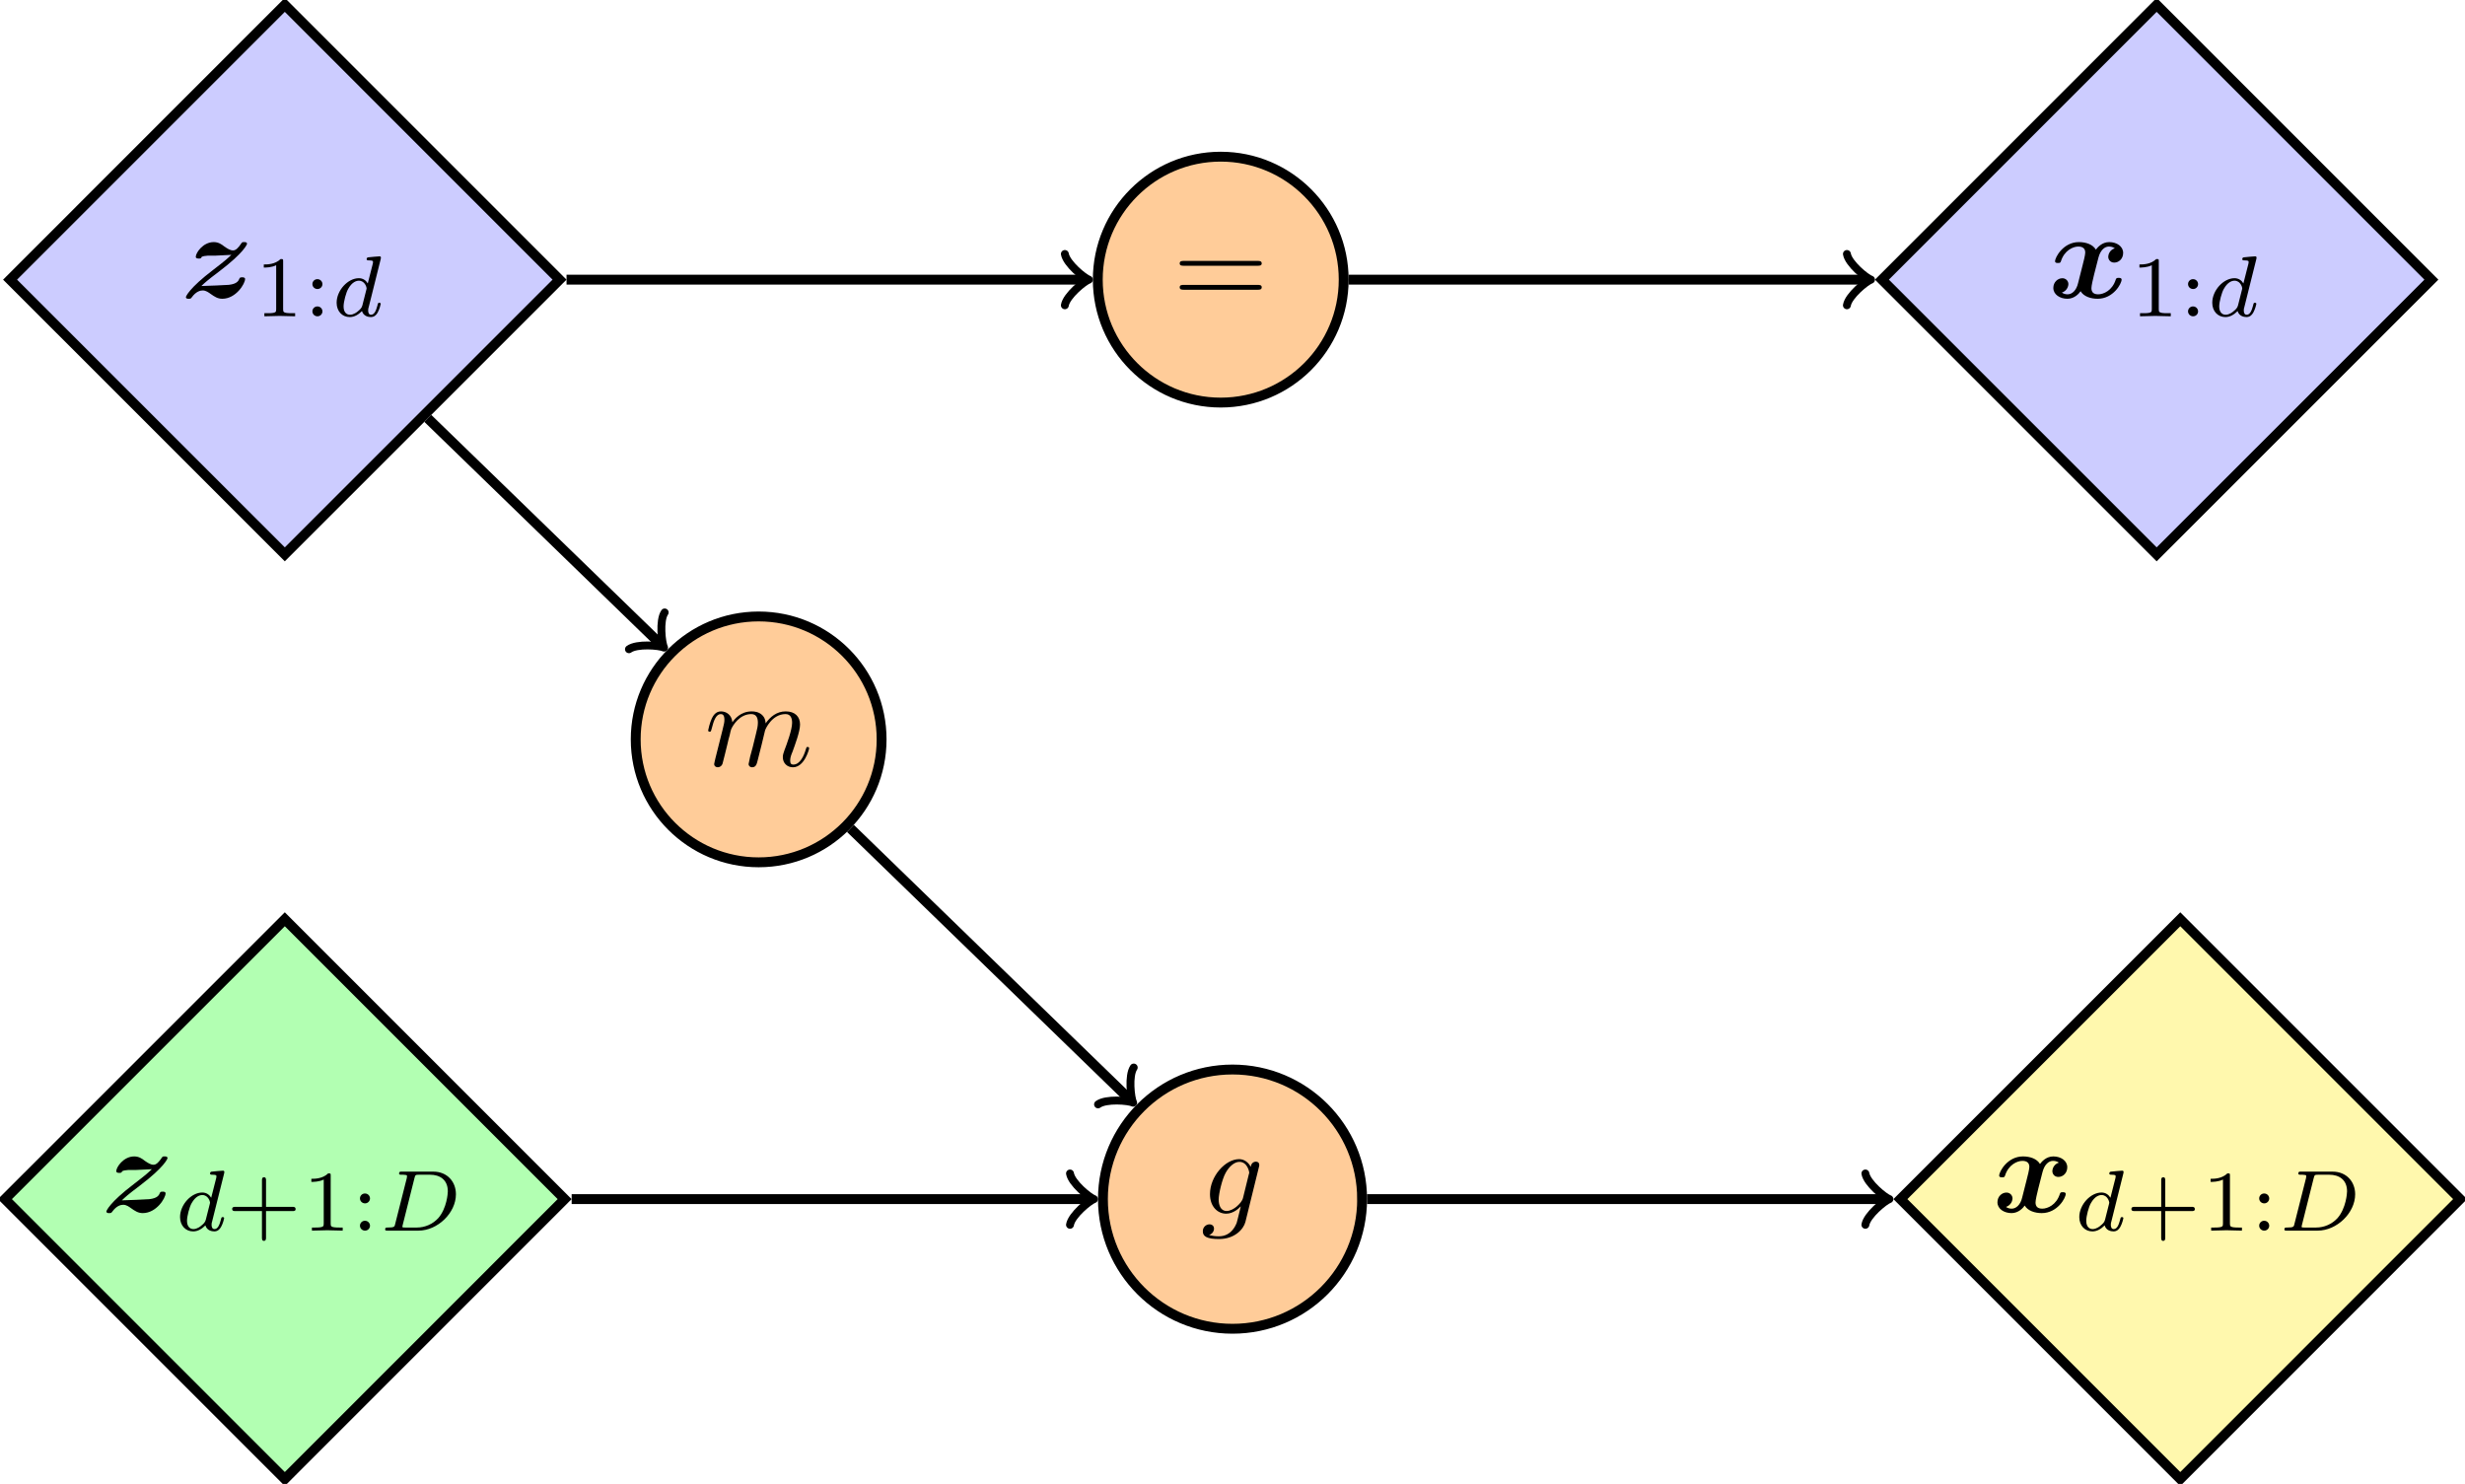
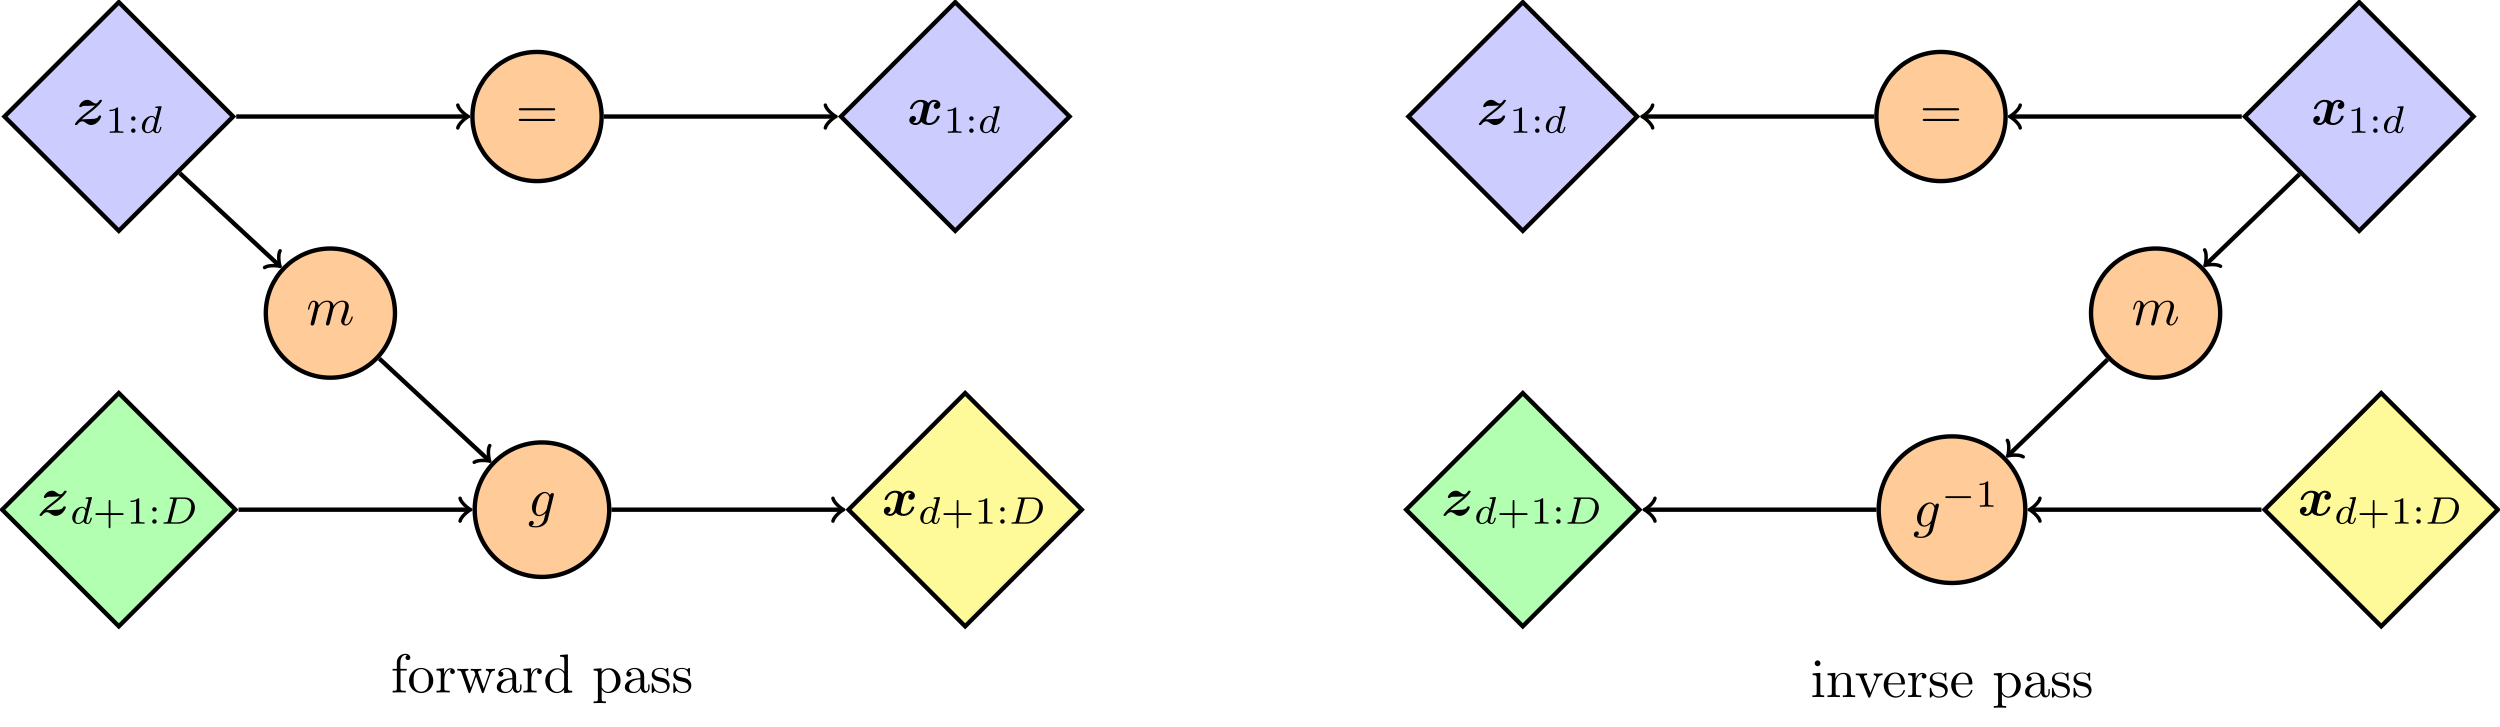
- <svg xmlns="http://www.w3.org/2000/svg" xmlns:xlink="http://www.w3.org/1999/xlink" width="265.507" height="159.827" viewBox="0 0 199.13 119.87">
+ <svg xmlns="http://www.w3.org/2000/svg" xmlns:xlink="http://www.w3.org/1999/xlink" width="605.711" height="175.903" viewBox="0 0 454.283 131.927">
  <defs>
    <symbol overflow="visible" id="a">
      <path d="M2.406-3.406h.406c.391-.016.891-.047 1.282-.063-.282.266-.438.422-1.438 1.188C.641-.75.422-.094.422-.062c0 .14.14.14.219.14.171 0 .171-.015.25-.11.359-.5.718-.562.89-.562.266 0 .485.172.64.281.313.22.563.391.938.391 1.11 0 1.844-1.219 1.844-1.594 0-.14-.172-.14-.234-.14-.078 0-.188 0-.219.093-.078.188-.188.438-.86.516-.046.016-2 .094-2.218.094.281-.266.437-.422 1.453-1.188 2.016-1.53 2.234-2.187 2.234-2.218 0-.141-.14-.141-.218-.141-.157 0-.172 0-.235.094-.234.343-.437.578-.672.578-.25 0-.468-.156-.703-.313-.234-.187-.484-.359-.86-.359-.874 0-1.452.875-1.452 1.188 0 .14.172.14.25.14.093 0 .203 0 .218-.125.141-.078.22-.078.516-.11zm0 0" />
    </symbol>
-     <symbol overflow="visible" id="g">
+     <symbol overflow="visible" id="f">
      <path d="M5.344-4a.744.744 0 00-.532.688c0 .218.157.468.485.468.36 0 .719-.297.719-.781 0-.531-.516-.875-1.125-.875-.579 0-.938.422-1.079.61-.25-.422-.796-.61-1.374-.61C1.188-4.5.516-3.281.516-2.953c0 .14.14.14.234.14.125 0 .188 0 .234-.124.282-.907 1-1.204 1.407-1.204.375 0 .562.172.562.485 0 .203-.14.75-.234 1.11l-.344 1.358c-.14.61-.5.907-.844.907-.047 0-.281 0-.468-.14a.759.759 0 00.53-.688.477.477 0 00-.5-.47c-.343 0-.718.298-.718.782 0 .531.531.875 1.14.875.563 0 .938-.422 1.063-.61.25.423.813.61 1.375.61 1.266 0 1.938-1.219 1.938-1.547 0-.14-.157-.14-.235-.14-.125 0-.187 0-.234.125C5.14-.578 4.422-.281 4-.281c-.375 0-.547-.172-.547-.5 0-.203.125-.735.219-1.11.062-.25.297-1.187.344-1.343.156-.61.5-.907.843-.907.063 0 .282 0 .485.141zm0 0" />
    </symbol>
    <symbol overflow="visible" id="b">
      <path d="M2.328-4.438c0-.187 0-.187-.203-.187-.453.438-1.078.438-1.36.438v.25c.157 0 .626 0 1-.188v3.547c0 .234 0 .328-.687.328H.812V0c.125 0 .985-.031 1.235-.031.219 0 1.094.031 1.25.031v-.25H3.03c-.703 0-.703-.094-.703-.328zm0 0" />
    </symbol>
    <symbol overflow="visible" id="c">
      <path d="M1.531-2.594A.403.403 0 001.125-3a.4.4 0 00-.406.39c0 .25.203.407.406.407a.4.4 0 00.406-.39zm0 2.203a.403.403 0 00-.406-.406.4.4 0 00-.406.39c0 .25.203.407.406.407a.4.4 0 00.406-.39zm0 0" />
    </symbol>
-     <symbol overflow="visible" id="j">
+     <symbol overflow="visible" id="g">
      <path d="M3.219-1.578h2.14c.094 0 .25 0 .25-.156 0-.188-.156-.188-.25-.188H3.22v-2.14c0-.079 0-.25-.156-.25-.172 0-.172.156-.172.25v2.14H.75c-.094 0-.266 0-.266.172s.157.172.266.172h2.14v2.14c0 .094 0 .266.157.266.172 0 .172-.172.172-.265zm0 0" />
    </symbol>
    <symbol overflow="visible" id="d">
      <path d="M3.984-4.625c0-.016.016-.11.016-.11 0-.046-.016-.109-.11-.109-.14 0-.718.063-.89.078-.047 0-.156.016-.156.157 0 .093.11.093.187.093.328 0 .328.063.328.11s0 .093-.015.156l-.406 1.594c-.141-.235-.376-.422-.72-.422-.89 0-1.796.984-1.796 1.984C.422-.406.875.063 1.484.063c.375 0 .704-.204.985-.485.125.422.531.484.719.484.25 0 .421-.14.546-.359.157-.281.25-.672.25-.703 0-.094-.093-.094-.109-.094-.11 0-.11.032-.156.219-.094.344-.219.75-.516.75-.172 0-.234-.156-.234-.344 0-.125.015-.187.047-.281zM2.5-.875c-.047.203-.203.344-.36.469-.062.062-.343.281-.64.281-.266 0-.516-.188-.516-.672 0-.375.204-1.14.375-1.422.313-.562.672-.656.86-.656.484 0 .625.531.625.61 0 .015-.016.078-.016.093zm0 0" />
    </symbol>
-     <symbol overflow="visible" id="k">
+     <symbol overflow="visible" id="h">
      <path d="M1.313-.547c-.047.235-.063.297-.61.297C.578-.25.5-.25.5-.094.5 0 .578 0 .703 0h2.485c1.546 0 3.03-1.422 3.03-2.938 0-1.015-.702-1.828-1.827-1.828H1.844c-.14 0-.219 0-.219.157 0 .093.078.093.234.093.11 0 .141 0 .266.016.14.016.14.031.14.11 0 0 0 .046-.015.14zm1.562-3.719c.063-.218.063-.25.36-.25h.89c.781 0 1.438.391 1.438 1.344 0 .156-.079 1.36-.766 2.156a2.35 2.35 0 01-1.734.766h-.938c-.219 0-.234-.016-.234-.078 0 0 0-.031.03-.14zm0 0" />
    </symbol>
    <symbol overflow="visible" id="e">
      <path d="M6.844-3.266c.156 0 .343 0 .343-.187 0-.203-.187-.203-.328-.203H.891c-.141 0-.329 0-.329.203 0 .187.188.187.329.187zm.015 1.938c.141 0 .329 0 .329-.203 0-.188-.188-.188-.344-.188H.89c-.141 0-.329 0-.329.188 0 .203.188.203.329.203zm0 0" />
    </symbol>
+     <symbol overflow="visible" id="j">
+       <path d="M1.75-4.297v-1.156c0-.875.469-1.36.906-1.36.031 0 .188 0 .328.079a.443.443 0 00-.296.421c0 .22.156.422.437.422s.438-.203.438-.437c0-.375-.376-.703-.907-.703-.687 0-1.547.531-1.547 1.593v1.141H.33v.313h.78V-.75c0 .438-.109.438-.765.438V0c.39-.016.86-.031 1.125-.031.406 0 .875 0 1.265.031v-.313h-.203c-.734 0-.75-.109-.75-.468v-3.203h1.125v-.313zm0 0" />
+     </symbol>
+     <symbol overflow="visible" id="k">
+       <path d="M4.688-2.14c0-1.266-.985-2.329-2.188-2.329C1.25-4.469.281-3.375.281-2.14A2.22 2.22 0 002.484.11c1.204 0 2.204-.984 2.204-2.25zM2.5-.14c-.438 0-.875-.204-1.14-.672-.25-.438-.25-1.047-.25-1.407 0-.39 0-.922.234-1.36a1.347 1.347 0 011.14-.671c.438 0 .86.219 1.125.656.266.422.266 1 .266 1.375 0 .36 0 .906-.219 1.344-.234.453-.672.734-1.156.734zm0 0" />
+     </symbol>
    <symbol overflow="visible" id="l">
+       <path d="M1.672-3.313v-1.093l-1.39.11v.312c.702 0 .78.062.78.562V-.75c0 .438-.109.438-.78.438V0c.39-.016.859-.031 1.14-.031.39 0 .86 0 1.266.031v-.313h-.22c-.734 0-.75-.109-.75-.468v-1.531c0-.985.423-1.876 1.173-1.876.062 0 .093 0 .109.016-.031 0-.234.125-.234.39 0 .266.218.423.437.423a.421.421 0 00.422-.438c0-.312-.313-.61-.734-.61-.735 0-1.094.673-1.22 1.095zm0 0" />
+     </symbol>
+     <symbol overflow="visible" id="m">
+       <path d="M6.172-3.344c.172-.5.484-.64.844-.64v-.313c-.235.016-.516.031-.735.031-.297 0-.734-.015-.922-.03v.312c.36 0 .579.187.579.468 0 .063 0 .094-.063.22L4.969-.75l-.985-2.781c-.03-.125-.046-.14-.046-.188 0-.265.39-.265.593-.265v-.313c-.297.016-.797.031-1.047.031-.296 0-.578-.015-.875-.03v.312c.36 0 .516.015.625.14.047.063.157.36.22.547L2.608-.875l-.953-2.656c-.047-.125-.047-.14-.047-.188 0-.265.391-.265.579-.265v-.313c-.297.016-.86.031-1.079.031-.046 0-.578-.015-.937-.03v.312c.5 0 .625.03.75.343l1.25 3.532c.047.14.078.218.203.218.14 0 .156-.062.203-.203l1.016-2.812L4.609-.078c.032.11.063.187.204.187.125 0 .156-.093.187-.187zm0 0" />
+     </symbol>
+     <symbol overflow="visible" id="n">
+       <path d="M3.313-.75c.046.39.312.813.78.813.22 0 .829-.141.829-.954v-.562h-.25v.562c0 .579-.25.641-.36.641-.328 0-.375-.453-.375-.5v-1.984c0-.422 0-.813-.359-1.188-.39-.39-.89-.547-1.36-.547-.827 0-1.515.469-1.515 1.125 0 .297.203.469.469.469a.435.435 0 00.453-.453c0-.125-.047-.453-.516-.453.282-.36.766-.469 1.079-.469.5 0 1.062.39 1.062 1.281v.36c-.516.03-1.203.062-1.828.359-.75.344-1 .86-1 1.297 0 .812.969 1.062 1.594 1.062.656 0 1.109-.406 1.296-.859zM3.25-2.39v1c0 .937-.719 1.28-1.172 1.28-.484 0-.89-.343-.89-.843 0-.547.421-1.375 2.062-1.438zm0 0" />
+     </symbol>
+     <symbol overflow="visible" id="o">
+       <path d="M3.781-.547V.11L5.25 0v-.313c-.688 0-.781-.062-.781-.562v-6.047l-1.422.11v.312c.687 0 .765.063.765.563v2.156a1.582 1.582 0 00-1.25-.625c-1.171 0-2.218.984-2.218 2.265 0 1.266.969 2.25 2.11 2.25.64 0 1.077-.343 1.327-.656zm0-2.672v2.047c0 .172 0 .188-.11.36-.296.484-.733.703-1.171.703-.453 0-.813-.266-1.047-.641-.25-.406-.281-.969-.281-1.39 0-.36.016-.954.297-1.407.218-.312.593-.64 1.14-.64.344 0 .766.156 1.063.593.11.172.11.188.11.375zm0 0" />
+     </symbol>
+     <symbol overflow="visible" id="p">
+       <path d="M1.719-3.75v-.656l-1.438.11v.312c.703 0 .781.062.781.5v4.656c0 .453-.109.453-.78.453v.313c.343-.016.859-.032 1.109-.032.28 0 .78.016 1.125.032v-.313c-.657 0-.766 0-.766-.453V-.594c.047.172.469.703 1.219.703 1.187 0 2.219-.984 2.219-2.265 0-1.266-.954-2.25-2.079-2.25-.78 0-1.203.437-1.39.656zm.031 2.61v-2.22c.281-.515.766-.796 1.281-.796.735 0 1.328.875 1.328 2C4.36-.953 3.672-.11 2.938-.11c-.407 0-.782-.204-1.047-.61-.141-.203-.141-.219-.141-.422zm0 0" />
+     </symbol>
+     <symbol overflow="visible" id="q">
+       <path d="M2.078-1.938c.219.047 1.031.204 1.031.922 0 .5-.343.907-1.125.907-.843 0-1.203-.563-1.39-1.422-.031-.125-.031-.157-.14-.157-.126 0-.126.063-.126.235v1.328c0 .172 0 .234.11.234C.483.11.5.094.688-.094.703-.109.703-.125.89-.312c.437.406.89.421 1.093.421 1.141 0 1.61-.671 1.61-1.39 0-.516-.297-.828-.422-.938-.328-.328-.719-.406-1.14-.484-.563-.11-1.22-.235-1.22-.813 0-.359.25-.765 1.11-.765 1.094 0 1.156.906 1.172 1.203 0 .094.094.094.11.094.14 0 .14-.047.14-.235v-1.015c0-.157 0-.235-.11-.235-.046 0-.078 0-.203.125-.031.032-.125.125-.172.157-.375-.282-.78-.282-.937-.282-1.219 0-1.594.672-1.594 1.235 0 .343.156.625.422.843.328.25.61.313 1.328.454zm0 0" />
+     </symbol>
+     <symbol overflow="visible" id="u">
+       <path d="M1.766-4.406l-1.391.11v.312c.64 0 .734.062.734.546V-.75c0 .438-.109.438-.78.438V0c.312-.016.859-.031 1.093-.031.36 0 .703.015 1.047.031v-.313c-.672 0-.703-.046-.703-.437zm.03-1.735a.514.514 0 00-.515-.53.537.537 0 00-.531.53c0 .266.219.532.531.532a.514.514 0 00.516-.532zm0 0" />
+     </symbol>
+     <symbol overflow="visible" id="v">
+       <path d="M1.094-3.422V-.75c0 .438-.11.438-.782.438V0c.36-.016.86-.031 1.141-.031.25 0 .766.015 1.11.031v-.313c-.672 0-.782 0-.782-.437v-1.844c0-1.031.719-1.594 1.344-1.594.64 0 .75.532.75 1.11V-.75c0 .438-.11.438-.781.438V0c.344-.016.86-.031 1.125-.031.25 0 .781.015 1.11.031v-.313c-.516 0-.766 0-.766-.296v-1.907c0-.859 0-1.156-.313-1.515-.14-.172-.469-.375-1.047-.375-.734 0-1.203.422-1.484 1.047v-1.047l-1.407.11v.312c.704 0 .782.062.782.562zm0 0" />
+     </symbol>
+     <symbol overflow="visible" id="w">
+       <path d="M4.14-3.313c.094-.234.266-.671.923-.671v-.313c-.235.016-.516.031-.75.031-.235 0-.688-.015-.86-.03v.312c.36 0 .469.234.469.421 0 .094-.016.141-.047.25L2.844-.78l-1.11-2.781c-.062-.126-.062-.141-.062-.172 0-.25.39-.25.578-.25v-.313c-.313.016-.86.031-1.094.031-.265 0-.672-.015-.968-.03v.312c.625 0 .671.062.796.359L2.422-.078c.062.14.078.187.203.187.14 0 .172-.093.219-.187zm0 0" />
+     </symbol>
+     <symbol overflow="visible" id="x">
+       <path d="M1.11-2.516C1.171-4 2.015-4.25 2.36-4.25c1.015 0 1.124 1.344 1.124 1.734zm0 .22h2.78c.22 0 .25 0 .25-.22 0-.984-.546-1.953-1.78-1.953C1.202-4.469.28-3.437.28-2.187.281-.86 1.328.108 2.47.108 3.688.11 4.14-1 4.14-1.187c0-.094-.079-.125-.141-.125-.078 0-.11.062-.125.14C3.531-.14 2.625-.14 2.531-.14c-.5 0-.89-.296-1.125-.671-.297-.47-.297-1.125-.297-1.485zm0 0" />
+     </symbol>
+     <symbol overflow="visible" id="i">
      <path d="M4.688-3.766a.562.562 0 00.03-.171c0-.172-.109-.266-.28-.266-.094 0-.375.062-.407.422-.187-.36-.531-.625-.937-.625-1.125 0-2.36 1.39-2.36 2.828C.734-.594 1.328 0 2.047 0c.594 0 1.062-.469 1.156-.578l.016.015C3.016.313 2.89.734 2.89.75c-.047.094-.375 1.078-1.438 1.078a2.68 2.68 0 01-.797-.11.542.542 0 00.406-.515C1.063 1.047.954.86.688.86a.546.546 0 00-.53.579c0 .406.359.609 1.312.609 1.25 0 1.968-.781 2.125-1.375zM3.405-1.28c-.062.265-.297.515-.515.703-.204.172-.516.36-.813.36-.5 0-.64-.516-.64-.923 0-.468.28-1.656.562-2.156.266-.484.688-.89 1.11-.89.656 0 .796.812.796.859 0 .047-.015.11-.031.14zm0 0" />
    </symbol>
-     <symbol overflow="visible" id="o">
+     <symbol overflow="visible" id="r">
      <path d="M.875-.594c-.031.156-.094.39-.094.438 0 .172.14.265.297.265a.414.414 0 00.375-.28c0-.016.125-.485.188-.735l.218-.89c.047-.235.11-.454.172-.673.031-.172.11-.469.125-.5.14-.312.672-1.219 1.625-1.219.453 0 .531.375.531.704 0 .25-.062.53-.14.828L3.89-1.5l-.204.75c-.03.203-.124.547-.124.594 0 .172.14.265.28.265.313 0 .376-.25.454-.562.14-.563.516-2.016.594-2.406.03-.125.562-1.329 1.656-1.329.422 0 .531.344.531.704 0 .562-.422 1.703-.625 2.234-.078.234-.125.344-.125.547 0 .469.344.812.813.812.937 0 1.312-1.453 1.312-1.53 0-.11-.094-.11-.125-.11-.094 0-.094.031-.14.187-.157.532-.47 1.235-1.016 1.235-.172 0-.25-.094-.25-.329 0-.25.094-.484.187-.703.188-.53.61-1.625.61-2.203 0-.64-.407-1.062-1.157-1.062-.734 0-1.25.437-1.625.968 0-.124-.03-.468-.312-.703-.25-.218-.563-.265-.813-.265-.906 0-1.39.64-1.562.875-.047-.578-.469-.875-.922-.875-.453 0-.64.39-.734.562-.172.36-.297.938-.297.969 0 .11.094.11.11.11.109 0 .109-.016.171-.235.172-.703.375-1.188.735-1.188.156 0 .296.079.296.454 0 .218-.03.328-.156.843zm0 0" />
    </symbol>
-     <clipPath id="f">
-       <path d="M140 0h59.129v57H140zm0 0" />
+     <symbol overflow="visible" id="t">
+       <path d="M5.188-1.578c.109 0 .28 0 .28-.156 0-.188-.171-.188-.28-.188H1.03c-.11 0-.281 0-.281.172s.156.172.281.172zm0 0" />
+     </symbol>
+     <clipPath id="s">
+       <path d="M396 0h58.281v54H396zm0 0" />
    </clipPath>
-     <clipPath id="h">
-       <path d="M0 74h46v45.871H0zm0 0" />
-     </clipPath>
-     <clipPath id="i">
-       <path d="M0 62h57v57.871H0zm0 0" />
-     </clipPath>
-     <clipPath id="m">
-       <path d="M153 74h46v45.871h-46zm0 0" />
-     </clipPath>
-     <clipPath id="n">
-       <path d="M142 62h57.129v57.871H142zm0 0" />
+     <clipPath id="y">
+       <path d="M400 60h54.281v66H400zm0 0" />
    </clipPath>
  </defs>
-   <path d="M45.2 22.59L23.007.395.813 22.59 23.008 44.78zm0 0" fill="#ccf" stroke-width=".797" stroke="#000" stroke-miterlimit="10" />
-   <use xlink:href="#a" x="14.596" y="24.056" />
-   <use xlink:href="#b" x="20.545" y="25.55" />
-   <use xlink:href="#c" x="24.517" y="25.55" />
-   <use xlink:href="#d" x="26.772" y="25.55" />
-   <path d="M108.547 22.59c0-5.485-4.45-9.934-9.934-9.934-5.484 0-9.93 4.45-9.93 9.934 0 5.484 4.446 9.93 9.93 9.93 5.485 0 9.934-4.446 9.934-9.93zm0 0" fill="#fc9" stroke-width=".797" stroke="#000" stroke-miterlimit="10" />
-   <use xlink:href="#e" x="94.738" y="24.733" />
-   <path d="M196.414 22.59L174.22.395 152.027 22.59 174.22 44.78zm0 0" fill="#ccf" />
-   <g clip-path="url(#f)">
-     <path d="M196.414 22.59L174.22.395 152.027 22.59 174.22 44.78zm0 0" fill="none" stroke-width=".797" stroke="#000" stroke-miterlimit="10" />
-   </g>
-   <use xlink:href="#g" x="165.499" y="24.056" />
-   <use xlink:href="#b" x="172.065" y="25.55" />
-   <use xlink:href="#c" x="176.037" y="25.55" />
-   <use xlink:href="#d" x="178.291" y="25.55" />
-   <path d="M45.766 22.59h41.812" fill="none" stroke-width=".797" stroke="#000" stroke-miterlimit="10" />
-   <path d="M86.023 20.516c.13.777 1.555 1.945 1.942 2.074-.387.129-1.813 1.293-1.942 2.07" fill="none" stroke-width=".638" stroke-linecap="round" stroke-linejoin="round" stroke="#000" stroke-miterlimit="10" />
-   <path d="M108.941 22.59h41.813" fill="none" stroke-width=".797" stroke="#000" stroke-miterlimit="10" />
-   <path d="M149.2 20.516c.128.777 1.554 1.945 1.945 2.074-.391.129-1.817 1.293-1.946 2.07" fill="none" stroke-width=".638" stroke-linecap="round" stroke-linejoin="round" stroke="#000" stroke-miterlimit="10" />
-   <g clip-path="url(#h)">
-     <path d="M45.613 96.863L23.008 74.258.398 96.863l22.61 22.61zm0 0" fill="#b2ffb2" />
-   </g>
-   <g clip-path="url(#i)">
-     <path d="M45.613 96.863L23.008 74.258.398 96.863l22.61 22.61zm0 0" fill="none" stroke-width=".797" stroke="#000" stroke-miterlimit="10" />
-   </g>
-   <use xlink:href="#a" x="8.173" y="97.915" />
-   <use xlink:href="#d" x="14.123" y="99.409" />
-   <use xlink:href="#j" x="18.271" y="99.409" />
-   <use xlink:href="#b" x="24.387" y="99.409" />
-   <use xlink:href="#c" x="28.359" y="99.409" />
-   <use xlink:href="#k" x="30.613" y="99.409" />
-   <path d="M110.035 96.863c0-5.781-4.687-10.468-10.469-10.468-5.78 0-10.468 4.687-10.468 10.468 0 5.785 4.687 10.473 10.468 10.473 5.782 0 10.47-4.688 10.47-10.473zm0 0" fill="#fc9" stroke-width=".797" stroke="#000" stroke-miterlimit="10" />
-   <use xlink:href="#l" x="97.011" y="98.04" />
-   <g clip-path="url(#m)">
-     <path d="M198.734 96.863L176.13 74.258l-22.61 22.605 22.61 22.61zm0 0" fill="#fff8ad" />
-   </g>
-   <g clip-path="url(#n)">
-     <path d="M198.734 96.863L176.13 74.258l-22.61 22.605 22.61 22.61zm0 0" fill="none" stroke-width=".797" stroke="#000" stroke-miterlimit="10" />
-   </g>
-   <use xlink:href="#g" x="160.984" y="97.915" />
-   <use xlink:href="#d" x="167.549" y="99.409" />
-   <use xlink:href="#j" x="171.697" y="99.409" />
-   <use xlink:href="#b" x="177.813" y="99.409" />
-   <use xlink:href="#c" x="181.784" y="99.409" />
-   <use xlink:href="#k" x="184.039" y="99.409" />
-   <path d="M46.18 96.863h41.812" fill="none" stroke-width=".797" stroke="#000" stroke-miterlimit="10" />
-   <path d="M86.438 94.793c.128.777 1.554 1.941 1.94 2.07-.386.133-1.812 1.297-1.94 2.075" fill="none" stroke-width=".638" stroke-linecap="round" stroke-linejoin="round" stroke="#000" stroke-miterlimit="10" />
-   <path d="M110.434 96.863h41.812" fill="none" stroke-width=".797" stroke="#000" stroke-miterlimit="10" />
-   <path d="M150.691 94.793c.13.777 1.555 1.941 1.942 2.07-.387.133-1.813 1.297-1.942 2.075" fill="none" stroke-width=".638" stroke-linecap="round" stroke-linejoin="round" stroke="#000" stroke-miterlimit="10" />
-   <path d="M71.219 59.727c0-5.485-4.446-9.93-9.934-9.93-5.484 0-9.93 4.445-9.93 9.93 0 5.484 4.446 9.93 9.93 9.93 5.488 0 9.934-4.446 9.934-9.93zm0 0" fill="#fc9" stroke-width=".797" stroke="#000" stroke-miterlimit="10" />
-   <use xlink:href="#o" x="56.912" y="61.871" />
-   <path d="M34.559 33.797l18.808 18.246" fill="none" stroke-width=".797" stroke="#000" stroke-miterlimit="10" />
-   <path d="M53.695 49.473c-.449.648-.238 2.476-.05 2.84-.368-.176-2.204-.333-2.836.132" fill="none" stroke-width=".638" stroke-linecap="round" stroke-linejoin="round" stroke="#000" stroke-miterlimit="10" />
-   <path d="M68.7 66.918l22.558 21.887" fill="none" stroke-width=".797" stroke="#000" stroke-miterlimit="10" />
-   <path d="M91.586 86.234c-.445.649-.238 2.477-.047 2.84-.371-.176-2.203-.332-2.836.137" fill="none" stroke-width=".638" stroke-linecap="round" stroke-linejoin="round" stroke="#000" stroke-miterlimit="10" />
+   <path d="M42.363 21.176L21.59.398.813 21.176 21.59 41.949zm0 0" fill="#ccf" stroke-width=".797" stroke="#000" stroke-miterlimit="10" />
+   <use xlink:href="#a" x="13.178" y="22.641" />
+   <use xlink:href="#b" x="19.128" y="24.136" />
+   <use xlink:href="#c" x="23.1" y="24.136" />
+   <use xlink:href="#d" x="25.355" y="24.136" />
+   <path d="M109.32 21.176c0-6.485-5.254-11.738-11.738-11.738-6.48 0-11.734 5.253-11.734 11.738 0 6.48 5.254 11.734 11.734 11.734 6.484 0 11.738-5.254 11.738-11.734zm0 0" fill="#fc9" stroke-width=".797" stroke="#000" stroke-miterlimit="10" />
+   <use xlink:href="#e" x="93.709" y="23.319" />
+   <path d="M194.355 21.176L173.578.398l-20.773 20.778 20.773 20.773zm0 0" fill="#ccf" stroke-width=".797" stroke="#000" stroke-miterlimit="10" />
+   <use xlink:href="#f" x="164.858" y="22.641" />
+   <use xlink:href="#b" x="171.424" y="24.136" />
+   <use xlink:href="#c" x="175.396" y="24.136" />
+   <use xlink:href="#d" x="177.65" y="24.136" />
+   <path d="M42.93 21.176h41.812" fill="none" stroke-width=".797" stroke="#000" stroke-miterlimit="10" />
+   <path d="M83.188 19.102c.128.777 1.554 1.945 1.94 2.074-.386.129-1.812 1.293-1.94 2.07" fill="none" stroke-width=".638" stroke-linecap="round" stroke-linejoin="round" stroke="#000" stroke-miterlimit="10" />
+   <path d="M109.719 21.176h41.812" fill="none" stroke-width=".797" stroke="#000" stroke-miterlimit="10" />
+   <path d="M149.977 19.102c.128.777 1.554 1.945 1.941 2.074-.387.129-1.813 1.293-1.941 2.07" fill="none" stroke-width=".638" stroke-linecap="round" stroke-linejoin="round" stroke="#000" stroke-miterlimit="10" />
+   <path d="M42.781 92.617L21.59 71.426.398 92.617 21.59 113.81zm0 0" fill="#b2ffb2" stroke-width=".797" stroke="#000" stroke-miterlimit="10" />
+   <use xlink:href="#a" x="6.756" y="93.666" />
+   <use xlink:href="#d" x="12.706" y="95.161" />
+   <use xlink:href="#g" x="16.853" y="95.161" />
+   <use xlink:href="#b" x="22.969" y="95.161" />
+   <use xlink:href="#c" x="26.941" y="95.161" />
+   <use xlink:href="#h" x="29.196" y="95.161" />
+   <path d="M110.703 92.617c0-6.75-5.469-12.222-12.219-12.222-6.75 0-12.222 5.472-12.222 12.222 0 6.75 5.472 12.219 12.222 12.219 6.75 0 12.22-5.469 12.22-12.219zm0 0" fill="#fc9" stroke-width=".797" stroke="#000" stroke-miterlimit="10" />
+   <use xlink:href="#i" x="95.928" y="93.791" />
+   <use xlink:href="#j" x="71.002" y="125.834" />
+   <use xlink:href="#k" x="74.047" y="125.834" />
+   <use xlink:href="#l" x="79.028" y="125.834" />
+   <use xlink:href="#m" x="82.93" y="125.834" />
+   <use xlink:href="#n" x="89.846" y="125.834" />
+   <use xlink:href="#l" x="94.828" y="125.834" />
+   <use xlink:href="#o" x="98.73" y="125.834" />
+   <use xlink:href="#p" x="107.583" y="125.834" />
+   <use xlink:href="#n" x="113.118" y="125.834" />
+   <use xlink:href="#q" x="118.099" y="125.834" />
+   <use xlink:href="#q" x="122.028" y="125.834" />
+   <path d="M196.57 92.617L175.38 71.426l-21.191 21.191 21.19 21.192zm0 0" fill="#fffa99" stroke-width=".797" stroke="#000" stroke-miterlimit="10" />
+   <use xlink:href="#f" x="160.235" y="93.666" />
+   <use xlink:href="#d" x="166.801" y="95.161" />
+   <use xlink:href="#g" x="170.948" y="95.161" />
+   <use xlink:href="#b" x="177.064" y="95.161" />
+   <use xlink:href="#c" x="181.036" y="95.161" />
+   <use xlink:href="#h" x="183.291" y="95.161" />
+   <path d="M43.348 92.617h41.808" fill="none" stroke-width=".797" stroke="#000" stroke-miterlimit="10" />
+   <path d="M83.602 90.543c.128.777 1.554 1.945 1.945 2.074-.39.13-1.817 1.293-1.945 2.07" fill="none" stroke-width=".638" stroke-linecap="round" stroke-linejoin="round" stroke="#000" stroke-miterlimit="10" />
+   <path d="M111.102 92.617h41.812" fill="none" stroke-width=".797" stroke="#000" stroke-miterlimit="10" />
+   <path d="M151.36 90.543c.128.777 1.554 1.945 1.94 2.074-.386.13-1.812 1.293-1.94 2.07" fill="none" stroke-width=".638" stroke-linecap="round" stroke-linejoin="round" stroke="#000" stroke-miterlimit="10" />
+   <path d="M71.773 56.895c0-6.48-5.253-11.735-11.738-11.735-6.48 0-11.734 5.254-11.734 11.735 0 6.484 5.254 11.738 11.734 11.738 6.485 0 11.738-5.254 11.738-11.738zm0 0" fill="#fc9" stroke-width=".797" stroke="#000" stroke-miterlimit="10" />
+   <use xlink:href="#r" x="55.662" y="59.039" />
+   <path d="M32.652 31.453L50.63 48.156" fill="none" stroke-width=".797" stroke="#000" stroke-miterlimit="10" />
+   <path d="M50.898 45.578c-.433.656-.183 2.48.016 2.84-.375-.168-2.21-.285-2.836.195" fill="none" stroke-width=".638" stroke-linecap="round" stroke-linejoin="round" stroke="#000" stroke-miterlimit="10" />
+   <path d="M68.926 65.156l19.793 18.39" fill="none" stroke-width=".797" stroke="#000" stroke-miterlimit="10" />
+   <path d="M88.992 80.969c-.433.656-.183 2.48.012 2.84-.371-.168-2.207-.286-2.832.195" fill="none" stroke-width=".638" stroke-linecap="round" stroke-linejoin="round" stroke="#000" stroke-miterlimit="10" />
+   <path d="M297.484 21.176L276.711.398l-20.777 20.778 20.777 20.773zm0 0" fill="#ccf" stroke-width=".797" stroke="#000" stroke-miterlimit="10" />
+   <use xlink:href="#a" x="268.296" y="22.641" />
+   <use xlink:href="#b" x="274.246" y="24.136" />
+   <use xlink:href="#c" x="278.218" y="24.136" />
+   <use xlink:href="#d" x="280.473" y="24.136" />
+   <path d="M364.441 21.176c0-6.485-5.253-11.738-11.738-11.738-6.48 0-11.734 5.253-11.734 11.738 0 6.48 5.254 11.734 11.734 11.734 6.485 0 11.738-5.254 11.738-11.734zm0 0" fill="#fc9" stroke-width=".797" stroke="#000" stroke-miterlimit="10" />
+   <use xlink:href="#e" x="348.827" y="23.319" />
+   <path d="M449.477 21.176L428.699.398l-20.773 20.778 20.773 20.773zm0 0" fill="#ccf" />
+   <g clip-path="url(#s)">
+     <path d="M449.477 21.176L428.699.398l-20.773 20.778 20.773 20.773zm0 0" fill="none" stroke-width=".797" stroke="#000" stroke-miterlimit="10" />
+   </g>
+   <use xlink:href="#f" x="419.976" y="22.641" />
+   <use xlink:href="#b" x="426.542" y="24.136" />
+   <use xlink:href="#c" x="430.514" y="24.136" />
+   <use xlink:href="#d" x="432.769" y="24.136" />
+   <path d="M298.762 21.176h41.808" fill="none" stroke-width=".797" stroke="#000" stroke-miterlimit="10" />
+   <path d="M300.313 23.246c-.13-.777-1.551-1.941-1.942-2.07.39-.13 1.813-1.297 1.942-2.074" fill="none" stroke-width=".638" stroke-linecap="round" stroke-linejoin="round" stroke="#000" stroke-miterlimit="10" />
+   <path d="M365.547 21.176h41.812" fill="none" stroke-width=".797" stroke="#000" stroke-miterlimit="10" />
+   <path d="M367.102 23.246c-.13-.777-1.555-1.941-1.942-2.07.387-.13 1.813-1.297 1.942-2.074" fill="none" stroke-width=".638" stroke-linecap="round" stroke-linejoin="round" stroke="#000" stroke-miterlimit="10" />
+   <path d="M297.902 92.617l-21.191-21.191-21.191 21.191 21.19 21.192zm0 0" fill="#b2ffb2" stroke-width=".797" stroke="#000" stroke-miterlimit="10" />
+   <use xlink:href="#a" x="261.874" y="93.666" />
+   <use xlink:href="#d" x="267.824" y="95.161" />
+   <use xlink:href="#g" x="271.971" y="95.161" />
+   <use xlink:href="#b" x="278.087" y="95.161" />
+   <use xlink:href="#c" x="282.059" y="95.161" />
+   <use xlink:href="#h" x="284.314" y="95.161" />
+   <path d="M368.027 92.617c0-7.36-5.964-13.324-13.324-13.324-7.355 0-13.32 5.965-13.32 13.324 0 7.356 5.965 13.32 13.32 13.32 7.36 0 13.324-5.964 13.324-13.32zm0 0" fill="#fc9" stroke-width=".797" stroke="#000" stroke-miterlimit="10" />
+   <use xlink:href="#i" x="347.614" y="95.701" />
+   <use xlink:href="#t" x="352.723" y="92.085" />
+   <use xlink:href="#b" x="358.95" y="92.085" />
+   <use xlink:href="#u" x="329.005" y="126.669" />
+   <use xlink:href="#v" x="331.773" y="126.669" />
+   <g>
+     <use xlink:href="#w" x="337.029" y="126.669" />
+   </g>
+   <g>
+     <use xlink:href="#x" x="342.008" y="126.669" />
+     <use xlink:href="#l" x="346.436" y="126.669" />
+     <use xlink:href="#q" x="350.338" y="126.669" />
+     <use xlink:href="#x" x="354.267" y="126.669" />
+   </g>
+   <g>
+     <use xlink:href="#p" x="362.022" y="126.669" />
+     <use xlink:href="#n" x="367.557" y="126.669" />
+     <use xlink:href="#q" x="372.539" y="126.669" />
+     <use xlink:href="#q" x="376.468" y="126.669" />
+   </g>
+   <path d="M453.89 92.617L432.7 71.426l-21.192 21.191 21.191 21.192zm0 0" fill="#fffa99" />
+   <g clip-path="url(#y)">
+     <path d="M453.89 92.617L432.7 71.426l-21.192 21.191 21.191 21.192zm0 0" fill="none" stroke-width=".797" stroke="#000" stroke-miterlimit="10" />
+   </g>
+   <g>
+     <use xlink:href="#f" x="417.553" y="93.666" />
+   </g>
+   <g>
+     <use xlink:href="#d" x="424.119" y="95.161" />
+   </g>
+   <g>
+     <use xlink:href="#g" x="428.266" y="95.161" />
+     <use xlink:href="#b" x="434.382" y="95.161" />
+     <use xlink:href="#c" x="438.354" y="95.161" />
+   </g>
+   <g>
+     <use xlink:href="#h" x="440.609" y="95.161" />
+   </g>
+   <path d="M299.176 92.617h41.808" fill="none" stroke-width=".797" stroke="#000" stroke-miterlimit="10" />
+   <path d="M300.73 94.688c-.128-.778-1.554-1.942-1.945-2.07.39-.13 1.817-1.298 1.945-2.075" fill="none" stroke-width=".638" stroke-linecap="round" stroke-linejoin="round" stroke="#000" stroke-miterlimit="10" />
+   <path d="M369.133 92.617h41.808" fill="none" stroke-width=".797" stroke="#000" stroke-miterlimit="10" />
+   <path d="M370.688 94.688c-.133-.778-1.555-1.942-1.946-2.07.39-.13 1.813-1.298 1.945-2.075" fill="none" stroke-width=".638" stroke-linecap="round" stroke-linejoin="round" stroke="#000" stroke-miterlimit="10" />
+   <path d="M403.438 56.895c0-6.48-5.254-11.735-11.735-11.735-6.484 0-11.738 5.254-11.738 11.735 0 6.484 5.254 11.738 11.738 11.738 6.48 0 11.735-5.254 11.735-11.738zm0 0" fill="#fc9" stroke-width=".797" stroke="#000" stroke-miterlimit="10" />
+   <g>
+     <use xlink:href="#r" x="387.324" y="59.039" />
+   </g>
+   <path d="M417.844 31.66L400.94 47.977" fill="none" stroke-width=".797" stroke="#000" stroke-miterlimit="10" />
+   <path d="M403.5 48.387c-.633-.469-2.469-.317-2.84-.14.192-.364.406-2.192-.039-2.84" fill="none" stroke-width=".638" stroke-linecap="round" stroke-linejoin="round" stroke="#000" stroke-miterlimit="10" />
+   <path d="M382.973 65.324l-17.887 17.27" fill="none" stroke-width=".797" stroke="#000" stroke-miterlimit="10" />
+   <path d="M367.64 83.008c-.632-.469-2.464-.32-2.835-.14.187-.364.406-2.192-.043-2.845" fill="none" stroke-width=".638" stroke-linecap="round" stroke-linejoin="round" stroke="#000" stroke-miterlimit="10" />
</svg>
